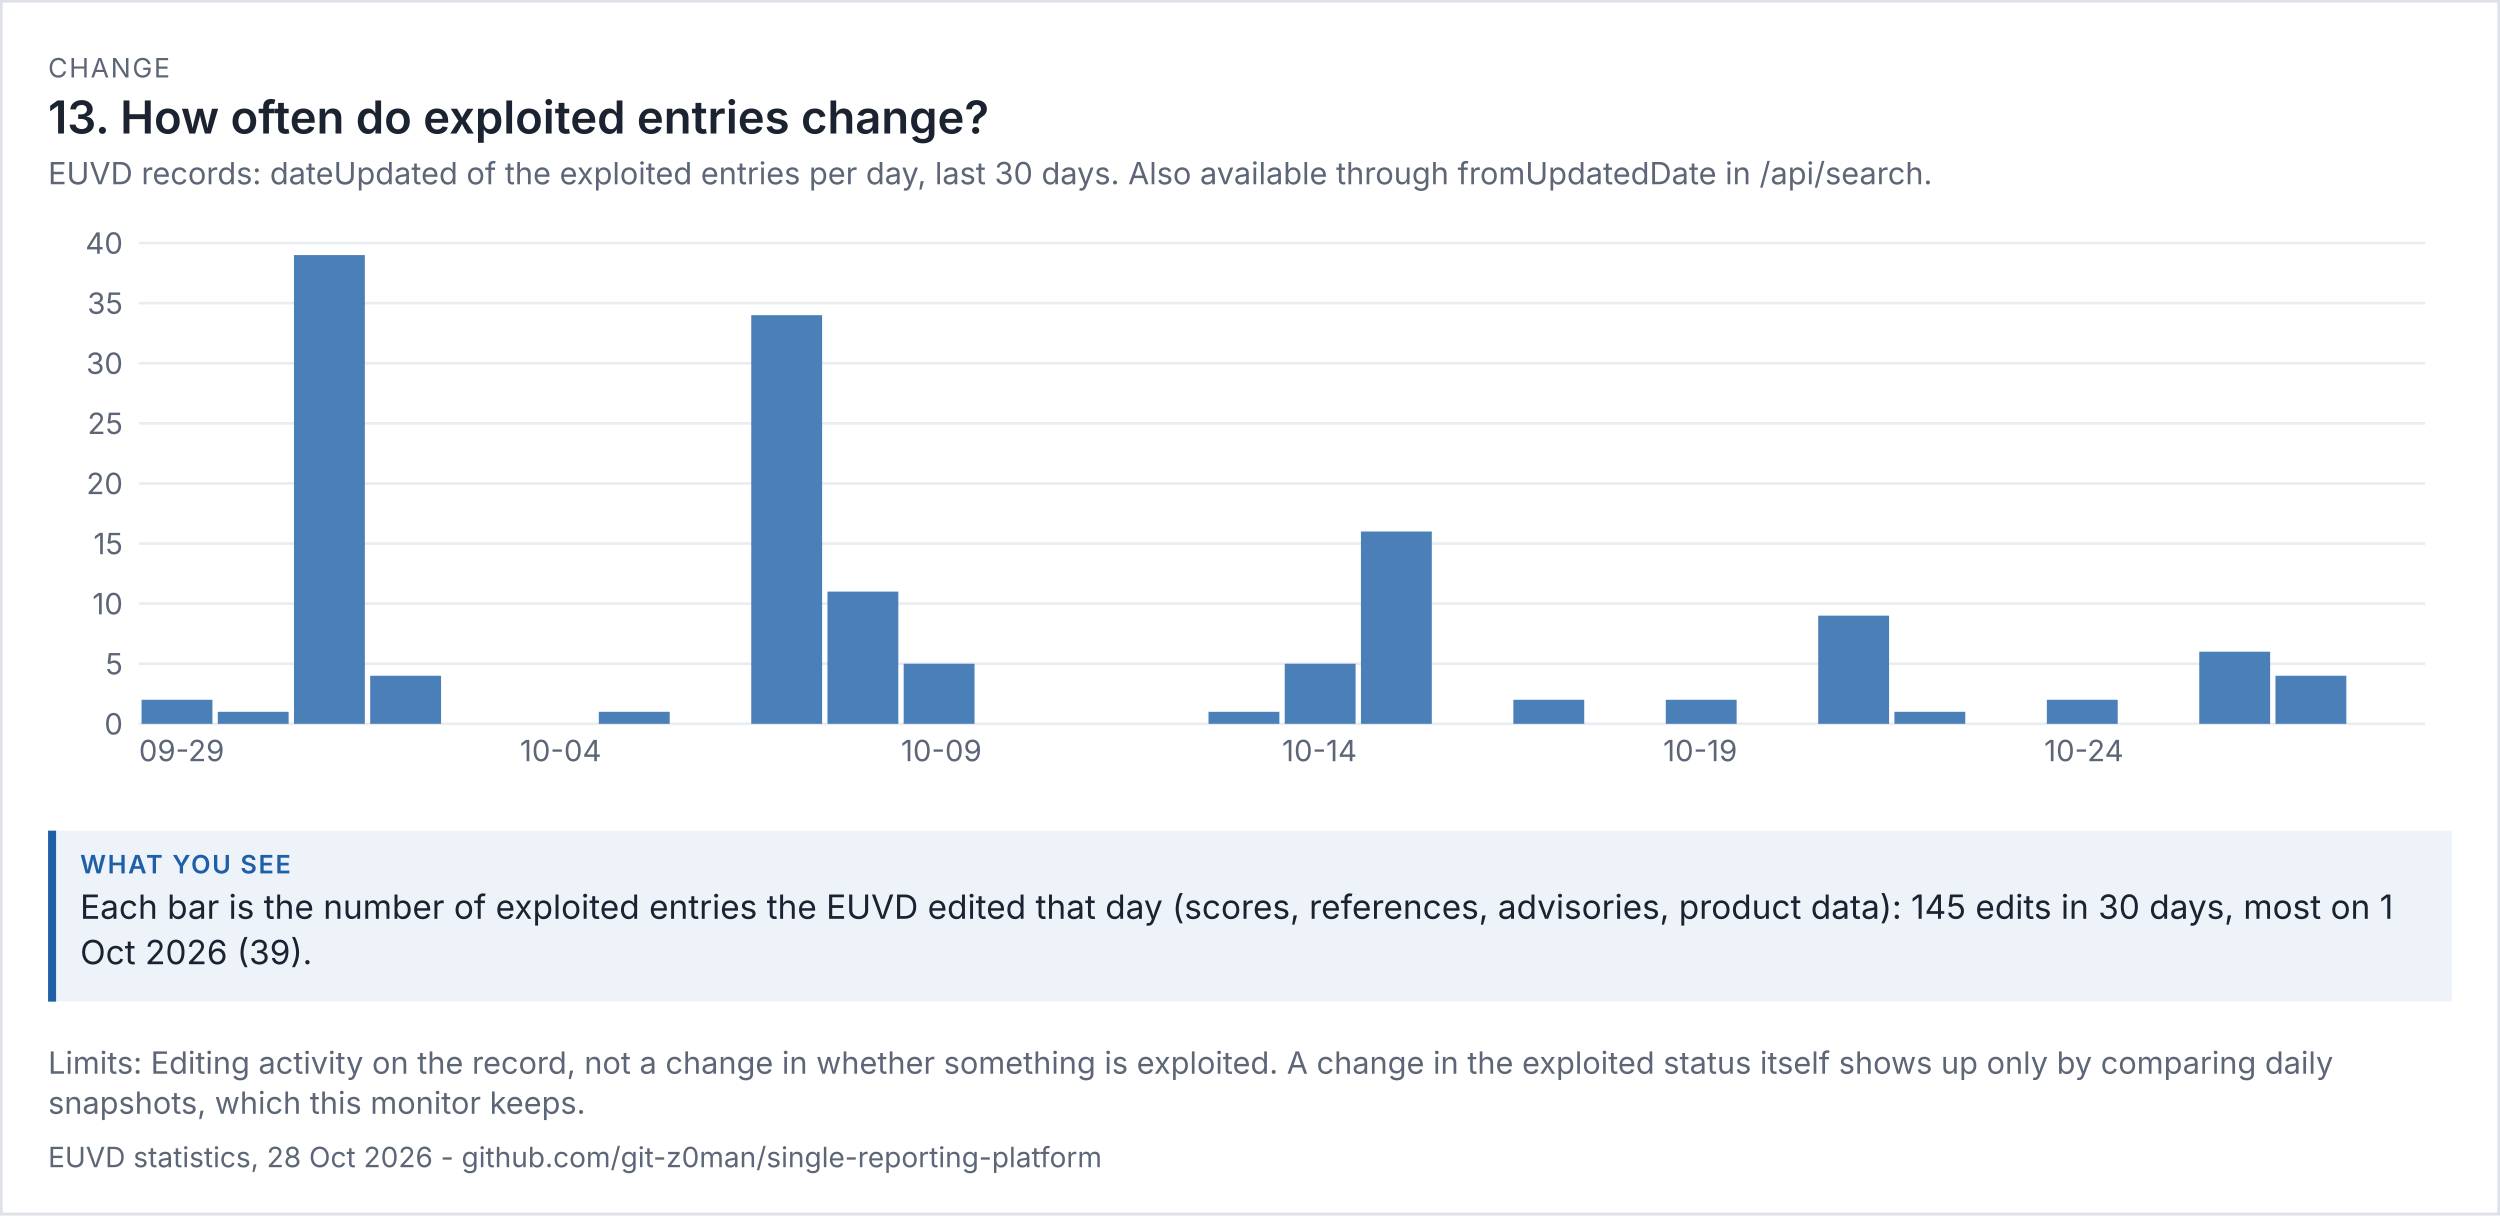
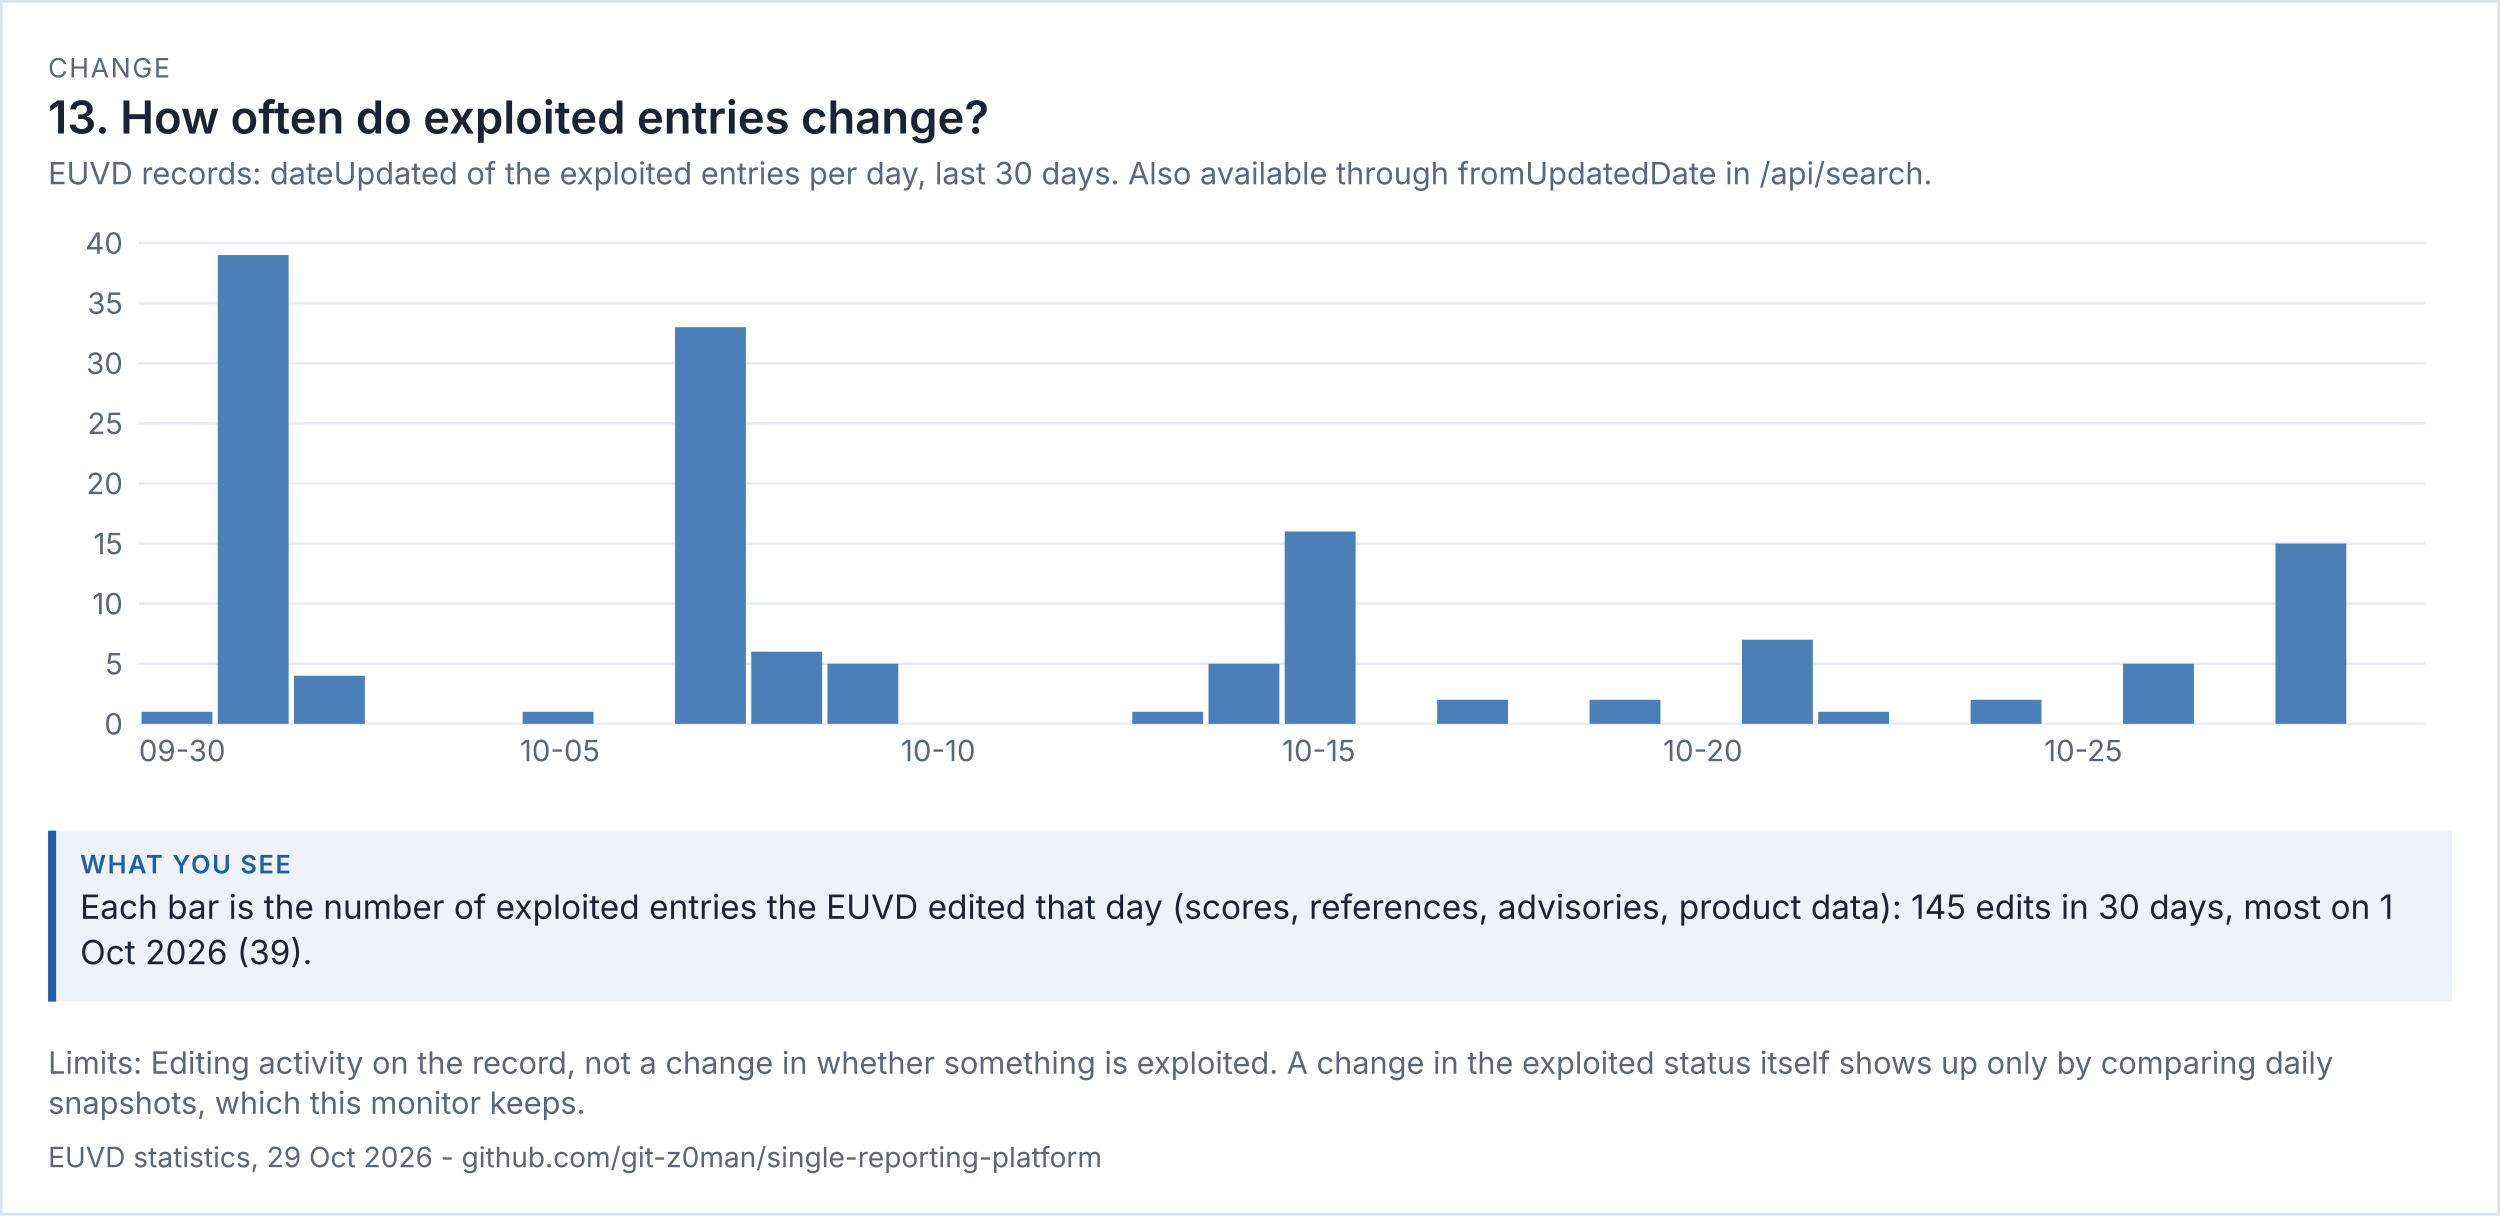
<svg xmlns="http://www.w3.org/2000/svg" viewBox="0 0 936 455" width="936" height="455" font-family="system-ui,-apple-system,'Segoe UI',sans-serif">
  <rect width="100%" height="100%" fill="#ffffff" />
  <rect x="0.5" y="0.5" width="935" height="454" fill="none" stroke="#dde1e8" />
  <text x="18" y="29" font-size="10" letter-spacing="0.6" fill="#5d6677">CHANGE</text>
  <text x="18" y="50" font-size="17" fill="#1b2230" font-weight="600">13. How often do exploited entries change?</text>
  <text x="18" y="69" font-size="11.5" fill="#5d6677">EUVD records: dateUpdated of the exploited entries per day, last 30 days. Also available through fromUpdatedDate in /api/search.</text>
  <g transform="translate(18,79) scale(1)" font-size="11">
    <svg viewBox="0 0 900 220" role="img" width="900" height="220">
      <g>
        <line x1="34" x2="890" y1="192" y2="192" stroke="rgb(233, 236, 241)" />
        <text x="28" y="196" text-anchor="end" fill="rgb(93, 102, 119)">0</text>
        <line x1="34" x2="890" y1="169.5" y2="169.5" stroke="rgb(233, 236, 241)" />
        <text x="28" y="173.5" text-anchor="end" fill="rgb(93, 102, 119)">5</text>
        <line x1="34" x2="890" y1="147" y2="147" stroke="rgb(233, 236, 241)" />
        <text x="28" y="151" text-anchor="end" fill="rgb(93, 102, 119)">10</text>
        <line x1="34" x2="890" y1="124.5" y2="124.5" stroke="rgb(233, 236, 241)" />
        <text x="28" y="128.5" text-anchor="end" fill="rgb(93, 102, 119)">15</text>
        <line x1="34" x2="890" y1="102" y2="102" stroke="rgb(233, 236, 241)" />
        <text x="28" y="106" text-anchor="end" fill="rgb(93, 102, 119)">20</text>
        <line x1="34" x2="890" y1="79.5" y2="79.5" stroke="rgb(233, 236, 241)" />
        <text x="28" y="83.5" text-anchor="end" fill="rgb(93, 102, 119)">25</text>
        <line x1="34" x2="890" y1="57" y2="57" stroke="rgb(233, 236, 241)" />
        <text x="28" y="61" text-anchor="end" fill="rgb(93, 102, 119)">30</text>
        <line x1="34" x2="890" y1="34.5" y2="34.5" stroke="rgb(233, 236, 241)" />
        <text x="28" y="38.5" text-anchor="end" fill="rgb(93, 102, 119)">35</text>
        <line x1="34" x2="890" y1="12" y2="12" stroke="rgb(233, 236, 241)" />
        <text x="28" y="16" text-anchor="end" fill="rgb(93, 102, 119)">40</text>
-         <rect x="35" y="183" width="26.533" height="9" fill="rgb(75, 127, 184)" />
-         <text x="34" y="206" fill="rgb(93, 102, 119)">09-29</text>
-         <rect x="63.533" y="187.5" width="26.533" height="4.5" fill="rgb(75, 127, 184)" />
-         <rect x="92.067" y="16.5" width="26.533" height="175.5" fill="rgb(75, 127, 184)" />
-         <rect x="120.6" y="174" width="26.533" height="18" fill="rgb(75, 127, 184)" />
-         <text x="176.667" y="206" fill="rgb(93, 102, 119)">10-04</text>
-         <rect x="206.2" y="187.5" width="26.533" height="4.5" fill="rgb(75, 127, 184)" />
-         <rect x="263.267" y="39" width="26.533" height="153" fill="rgb(75, 127, 184)" />
-         <rect x="291.8" y="142.5" width="26.533" height="49.5" fill="rgb(75, 127, 184)" />
-         <rect x="320.333" y="169.5" width="26.533" height="22.5" fill="rgb(75, 127, 184)" />
-         <text x="319.333" y="206" fill="rgb(93, 102, 119)">10-09</text>
-         <rect x="434.467" y="187.5" width="26.533" height="4.5" fill="rgb(75, 127, 184)" />
-         <rect x="463" y="169.5" width="26.533" height="22.5" fill="rgb(75, 127, 184)" />
-         <text x="462" y="206" fill="rgb(93, 102, 119)">10-14</text>
-         <rect x="491.533" y="120" width="26.533" height="72" fill="rgb(75, 127, 184)" />
-         <rect x="548.6" y="183" width="26.533" height="9" fill="rgb(75, 127, 184)" />
-         <rect x="605.667" y="183" width="26.533" height="9" fill="rgb(75, 127, 184)" />
-         <text x="604.667" y="206" fill="rgb(93, 102, 119)">10-19</text>
-         <rect x="662.733" y="151.5" width="26.533" height="40.5" fill="rgb(75, 127, 184)" />
-         <rect x="691.267" y="187.5" width="26.533" height="4.5" fill="rgb(75, 127, 184)" />
-         <rect x="748.333" y="183" width="26.533" height="9" fill="rgb(75, 127, 184)" />
-         <text x="747.333" y="206" fill="rgb(93, 102, 119)">10-24</text>
-         <rect x="805.4" y="165" width="26.533" height="27" fill="rgb(75, 127, 184)" />
-         <rect x="833.933" y="174" width="26.533" height="18" fill="rgb(75, 127, 184)" />
+         <rect x="35" y="187.5" width="26.533" height="4.5" fill="rgb(75, 127, 184)" />
+         <text x="34" y="206" fill="rgb(93, 102, 119)">09-30</text>
+         <rect x="63.533" y="16.5" width="26.533" height="175.5" fill="rgb(75, 127, 184)" />
+         <rect x="92.067" y="174" width="26.533" height="18" fill="rgb(75, 127, 184)" />
+         <rect x="177.667" y="187.5" width="26.533" height="4.5" fill="rgb(75, 127, 184)" />
+         <text x="176.667" y="206" fill="rgb(93, 102, 119)">10-05</text>
+         <rect x="234.733" y="43.5" width="26.533" height="148.5" fill="rgb(75, 127, 184)" />
+         <rect x="263.267" y="165" width="26.533" height="27" fill="rgb(75, 127, 184)" />
+         <rect x="291.8" y="169.5" width="26.533" height="22.5" fill="rgb(75, 127, 184)" />
+         <text x="319.333" y="206" fill="rgb(93, 102, 119)">10-10</text>
+         <rect x="405.933" y="187.5" width="26.533" height="4.5" fill="rgb(75, 127, 184)" />
+         <rect x="434.467" y="169.5" width="26.533" height="22.5" fill="rgb(75, 127, 184)" />
+         <rect x="463" y="120" width="26.533" height="72" fill="rgb(75, 127, 184)" />
+         <text x="462" y="206" fill="rgb(93, 102, 119)">10-15</text>
+         <rect x="520.067" y="183" width="26.533" height="9" fill="rgb(75, 127, 184)" />
+         <rect x="577.133" y="183" width="26.533" height="9" fill="rgb(75, 127, 184)" />
+         <text x="604.667" y="206" fill="rgb(93, 102, 119)">10-20</text>
+         <rect x="634.2" y="160.5" width="26.533" height="31.5" fill="rgb(75, 127, 184)" />
+         <rect x="662.733" y="187.5" width="26.533" height="4.5" fill="rgb(75, 127, 184)" />
+         <rect x="719.8" y="183" width="26.533" height="9" fill="rgb(75, 127, 184)" />
+         <text x="747.333" y="206" fill="rgb(93, 102, 119)">10-25</text>
+         <rect x="776.867" y="169.5" width="26.533" height="22.5" fill="rgb(75, 127, 184)" />
+         <rect x="833.933" y="124.5" width="26.533" height="67.5" fill="rgb(75, 127, 184)" />
      </g>
    </svg>
  </g>
  <rect x="18" y="311" width="900" height="64" fill="#eef3fa" />
  <rect x="18" y="311" width="3" height="64" fill="#1f5fa8" />
  <text x="30" y="327" font-size="9.5" letter-spacing="0.6" font-weight="600" fill="#1f5fa8">WHAT YOU SEE</text>
  <text x="30" y="344" font-size="12.5" fill="#1b2230">Each bar is the number of exploited entries the EUVD edited that day (scores, references, advisories, product data): 145 edits in 30 days, most on 1</text>
  <text x="30" y="361" font-size="12.5" fill="#1b2230">Oct 2026 (39).</text>
  <text x="18" y="402" font-size="11.5" fill="#5d6677">Limits: Editing activity on the record, not a change in whether something is exploited. A change in the exploited status itself shows up only by comparing daily</text>
  <text x="18" y="417" font-size="11.5" fill="#5d6677">snapshots, which this monitor keeps.</text>
-   <text x="18" y="437" font-size="10.5" fill="#5d6677">EUVD statistics, 28 Oct 2026 - github.com/git-z0man/single-reporting-platform</text>
+   <text x="18" y="437" font-size="10.5" fill="#5d6677">EUVD statistics, 29 Oct 2026 - github.com/git-z0man/single-reporting-platform</text>
</svg>
